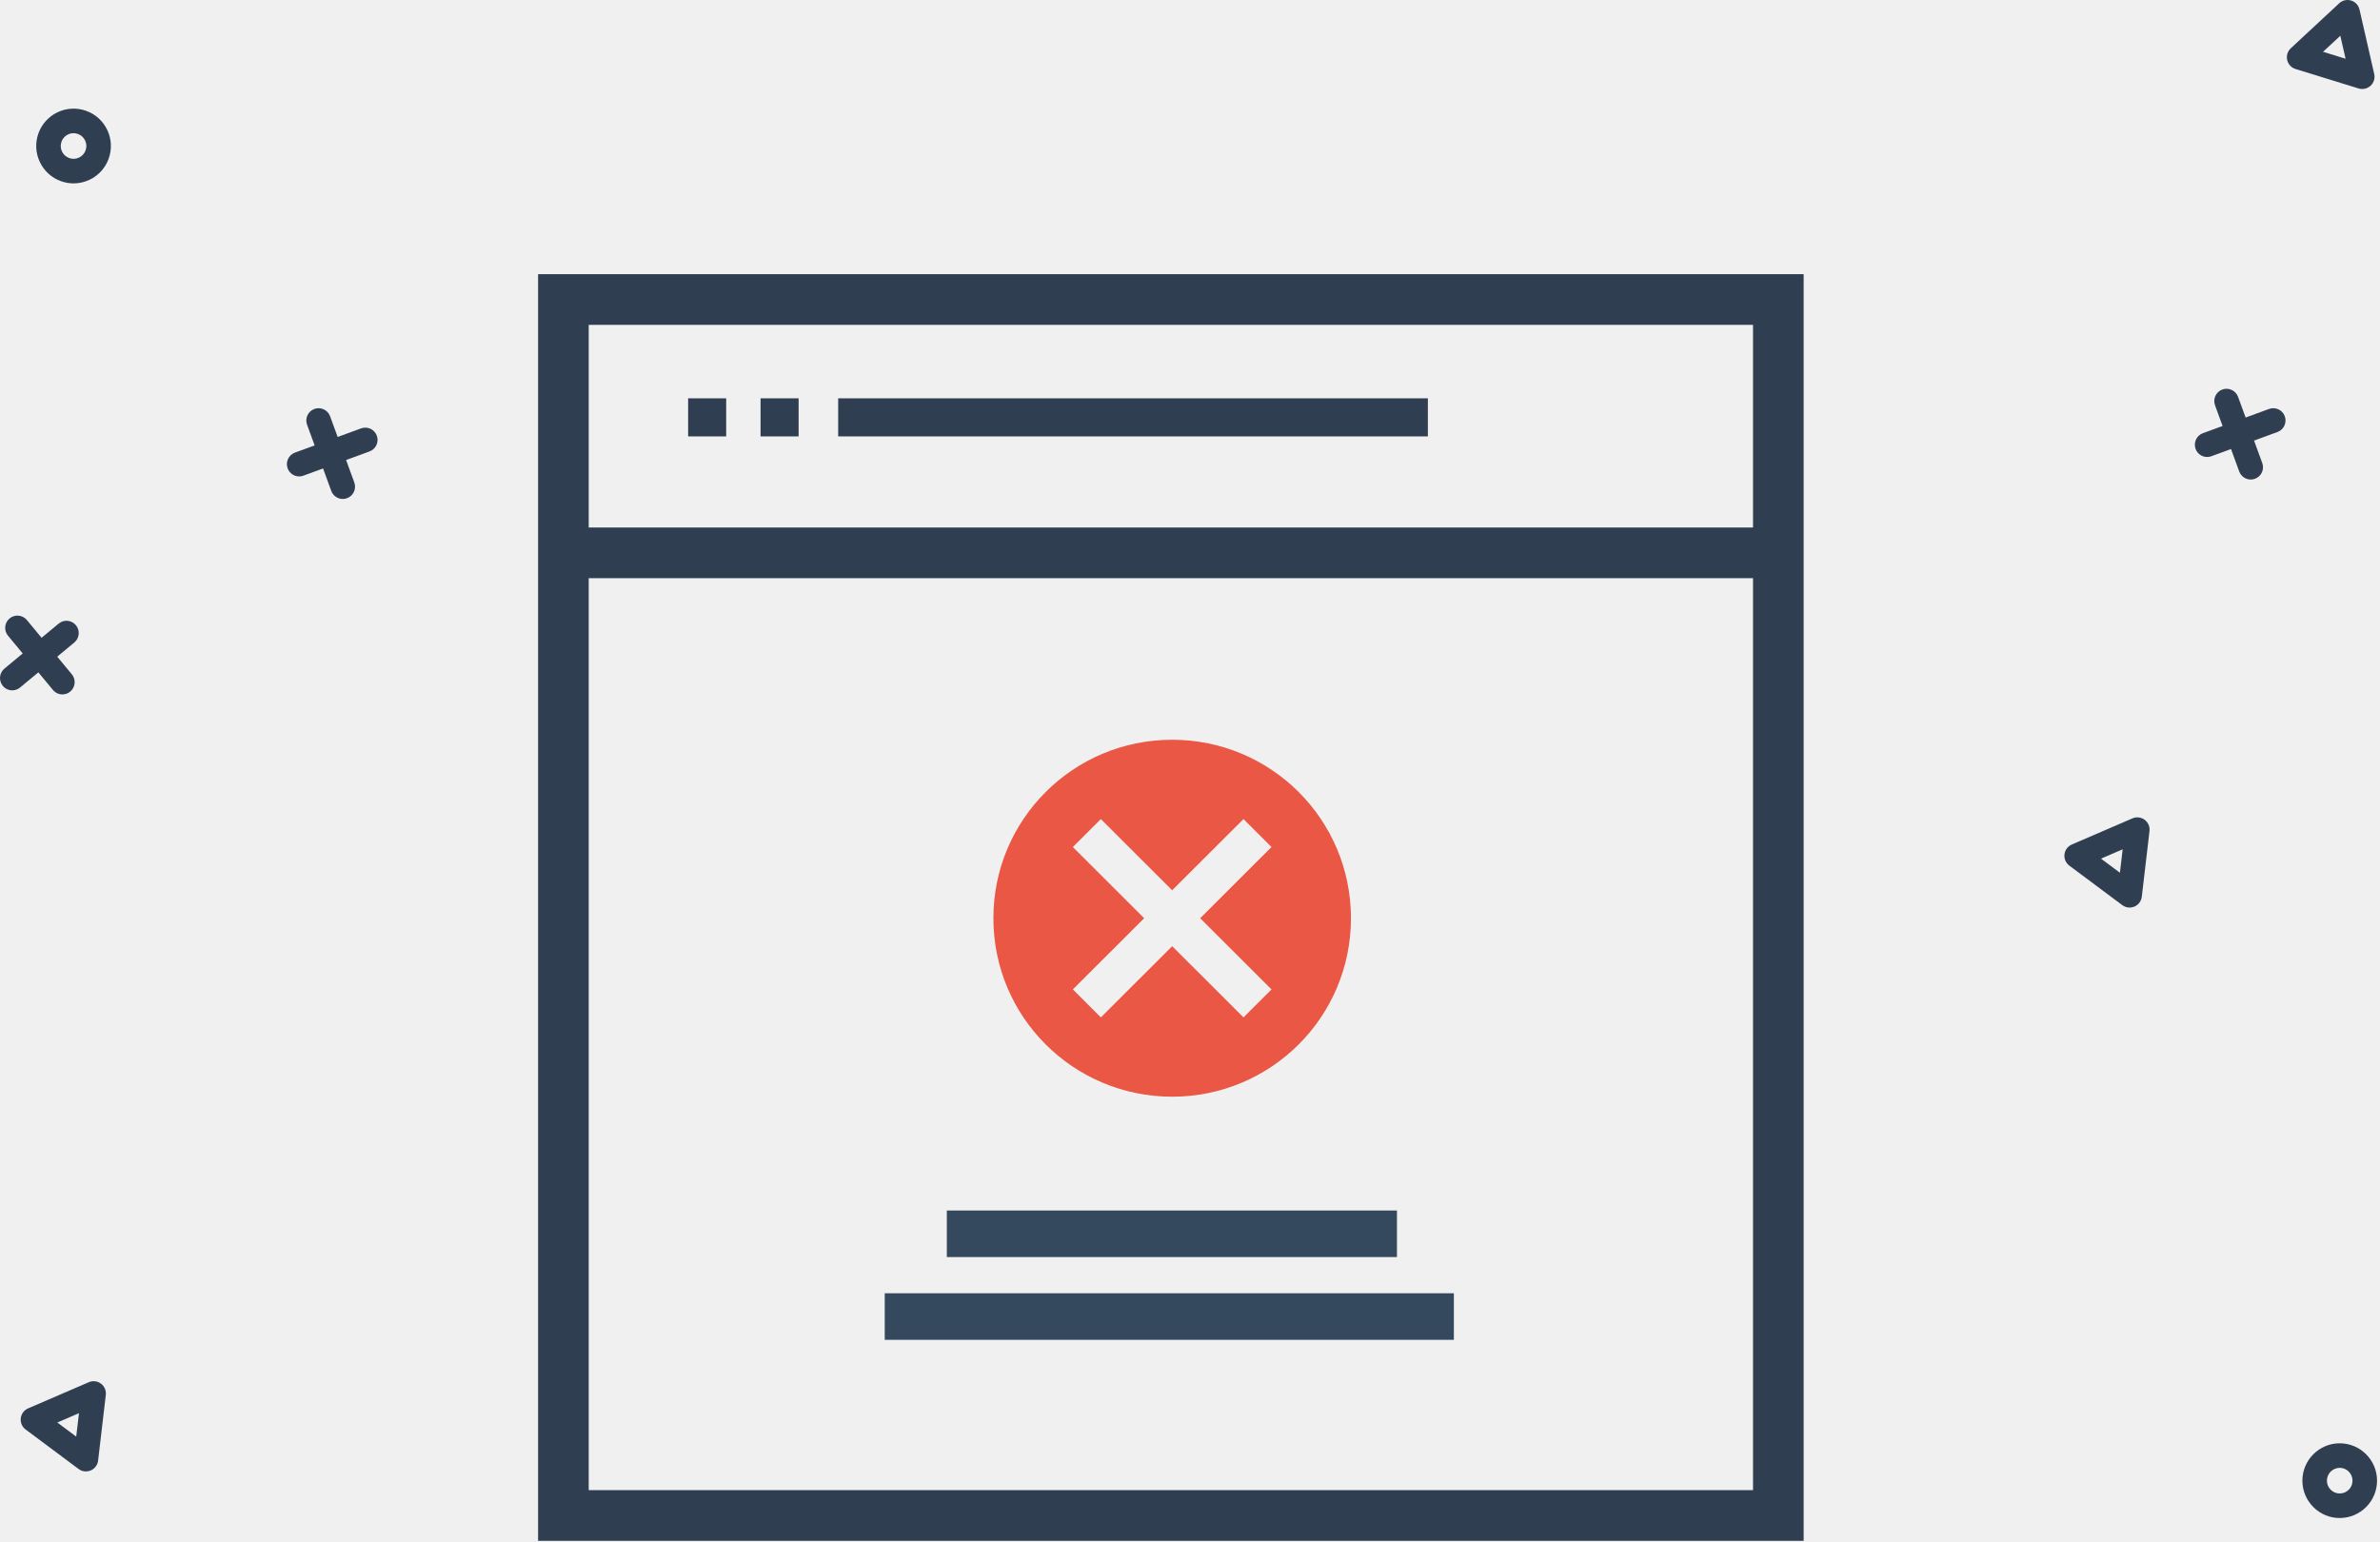
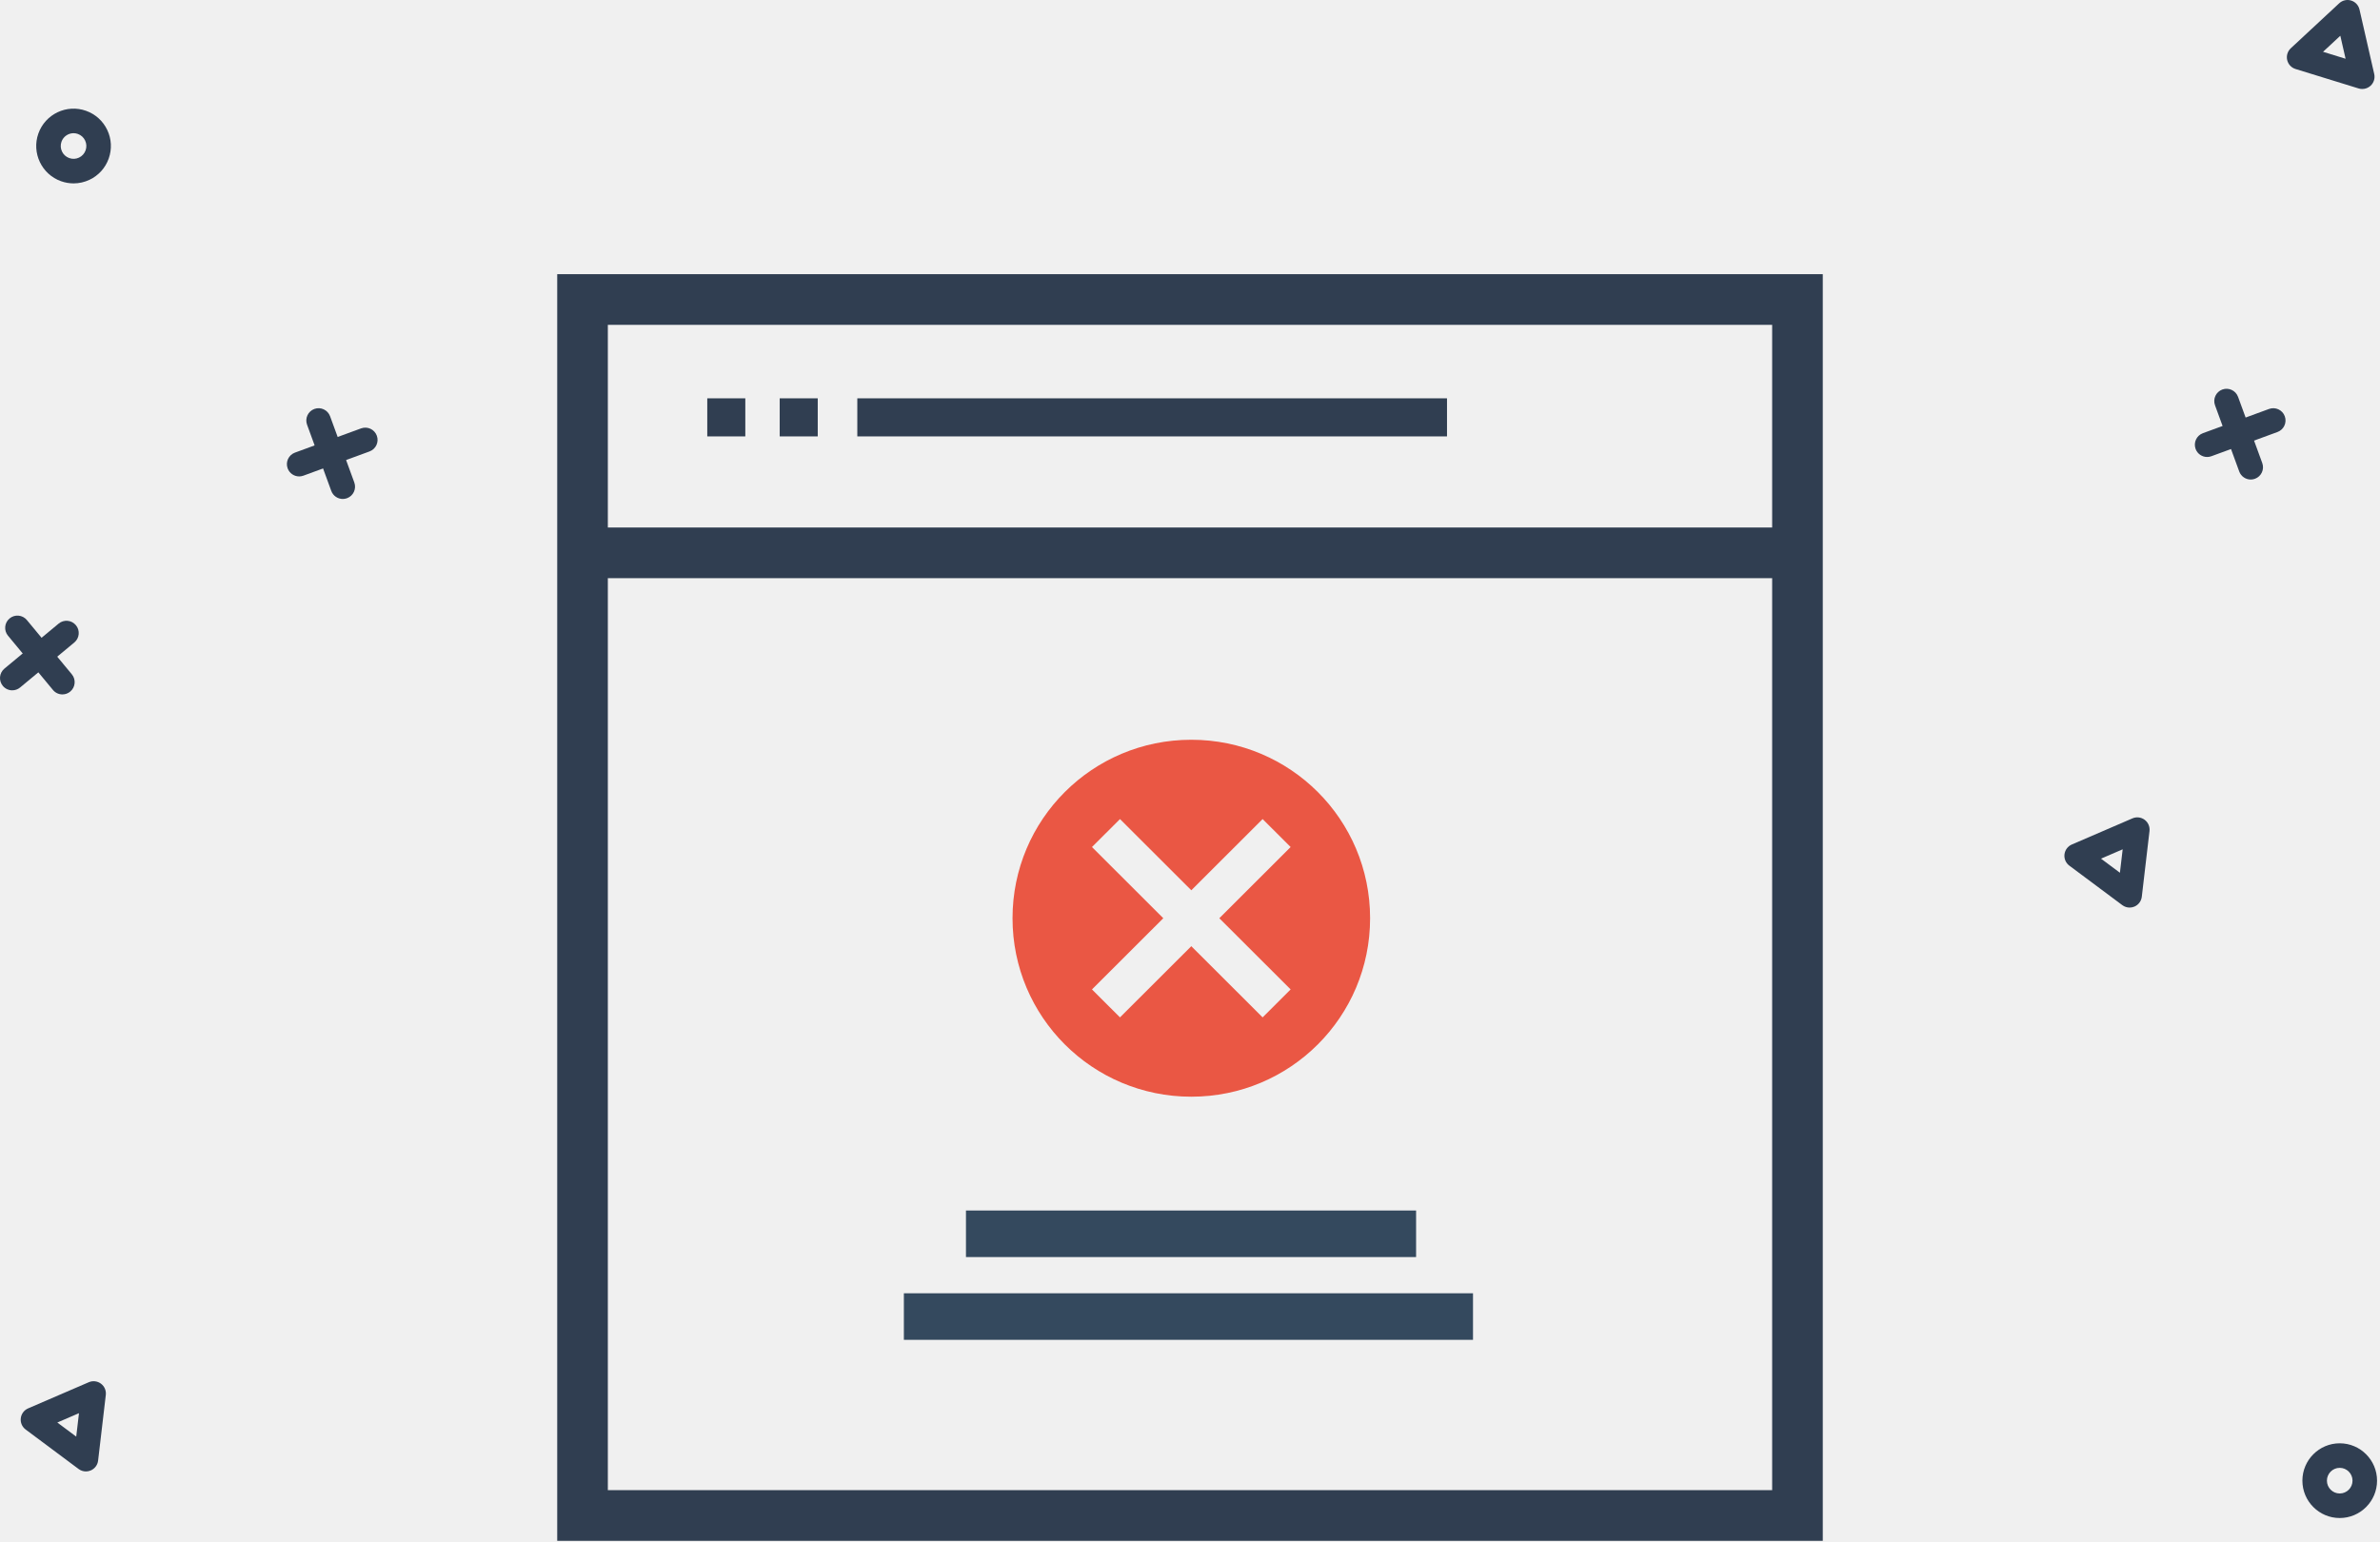
- <svg xmlns="http://www.w3.org/2000/svg" xmlns:xlink="http://www.w3.org/1999/xlink" width="460px" height="298px" viewBox="0 0 460 298" version="1.1">
-   <defs>
+ <svg xmlns="http://www.w3.org/2000/svg" xmlns:xlink="http://www.w3.org/1999/xlink" width="460px" height="298px" viewBox="0 0 460 298" version="1.1" id="svg34">
+   <defs id="defs7">
    <polygon id="path-1" points="0 384 563 384 563 0 0 0" />
+     <mask id="mask-2" fill="#ffffff">
+       <use xlink:href="#path-1" id="use9" x="0" y="0" width="100%" height="100%" />
+     </mask>
  </defs>
-   <g id="ZONE-" stroke="none" stroke-width="1" fill="none" fill-rule="evenodd">
-     <g id="No-providers-Copy-2" transform="translate(-987, -356)">
-       <g id="Page-1" transform="translate(958, 326)">
-         <mask id="mask-2" fill="white">
-           <use xlink:href="#path-1" />
-         </mask>
-         <g id="Clip-12" />
-         <path d="M142.784,318.057 L367.82,318.057 L367.82,141.765 L142.784,141.765 L142.784,318.057 Z M142.784,131.971 L367.82,131.971 L367.82,92.794 L142.784,92.794 L142.784,131.971 Z M133,327.853 L377.604,327.853 L377.604,83 L133,83 L133,327.853 Z" id="Fill-11" fill="#303E51" mask="url(#mask-2)" />
-         <polygon id="Fill-13" fill="#303E51" mask="url(#mask-2)" points="191 114.359 304.975 114.359 304.975 107 191 107" />
-         <polygon id="Fill-14" fill="#303E51" mask="url(#mask-2)" points="162 114.359 169.353 114.359 169.353 107 162 107" />
-         <polygon id="Fill-15" fill="#303E51" mask="url(#mask-2)" points="176 114.359 183.353 114.359 183.353 107 176 107" />
-         <path d="M255.555,173 C236.446,173 221,188.422 221,207.5 C221,226.578 236.446,242 255.555,242 C274.664,242 290.11,226.578 290.11,207.5 C290.11,188.422 274.664,173 255.555,173 L255.555,173 Z M274.752,221.262 L269.338,226.667 L255.555,212.905 L241.771,226.667 L236.358,221.262 L250.141,207.5 L236.358,193.738 L241.771,188.333 L255.555,202.095 L269.338,188.333 L274.752,193.738 L260.968,207.5 L274.752,221.262 L274.752,221.262 Z" id="Shape" fill="#EA5744" mask="url(#mask-2)" />
-         <rect id="Rectangle-2" fill="#34495E" mask="url(#mask-2)" x="212" y="264" width="87" height="9" />
-         <rect id="Rectangle-2-Copy" fill="#34495E" mask="url(#mask-2)" x="200" y="280" width="110" height="9" />
-         <path d="M43.218,55.746 C42.2,55.746 41.243,56.381 40.882,57.395 C40.426,58.682 41.101,60.101 42.387,60.558 C43.009,60.779 43.682,60.746 44.278,60.461 C44.874,60.177 45.325,59.678 45.547,59.055 L45.547,59.053 C45.768,58.43 45.733,57.757 45.451,57.16 C45.167,56.563 44.668,56.112 44.044,55.89 C43.771,55.793 43.492,55.746 43.218,55.746 M43.22,65.45 C42.406,65.45 41.588,65.311 40.799,65.029 C37.051,63.695 35.085,59.557 36.417,55.806 C37.75,52.051 41.886,50.082 45.631,51.419 C47.447,52.065 48.904,53.38 49.731,55.123 C50.559,56.864 50.659,58.825 50.013,60.644 C49.369,62.461 48.054,63.918 46.313,64.747 C45.33,65.215 44.278,65.45 43.22,65.45" id="Fill-20" fill="#303E51" mask="url(#mask-2)" />
-         <path d="M481.215,313.745 C479.85,313.745 478.739,314.857 478.739,316.222 C478.739,317.588 479.85,318.7 481.215,318.7 C482.579,318.7 483.69,317.588 483.69,316.222 C483.69,314.857 482.579,313.745 481.215,313.745 M481.215,323.445 C477.236,323.445 474,320.205 474,316.222 C474,312.24 477.236,309 481.215,309 C485.193,309 488.429,312.24 488.429,316.222 C488.429,320.205 485.193,323.445 481.215,323.445" id="Fill-21" fill="#303E51" mask="url(#mask-2)" />
-         <path d="M477.992,40.013 L482.348,41.357 L481.331,36.909 L477.992,40.013 Z M485.573,47.205 C485.339,47.205 485.104,47.171 484.875,47.101 L472.673,43.339 C471.864,43.09 471.248,42.426 471.06,41.6 C470.871,40.775 471.138,39.909 471.757,39.333 L481.115,30.634 C481.734,30.058 482.615,29.855 483.425,30.106 C484.236,30.355 484.849,31.019 485.038,31.845 L487.883,44.304 C488.072,45.132 487.806,45.995 487.186,46.571 C486.741,46.985 486.163,47.205 485.573,47.205 L485.573,47.205 Z" id="Fill-22" fill="#303E51" mask="url(#mask-2)" />
-         <path d="M40.078,304.983 L43.732,307.708 L44.263,303.177 L40.078,304.983 Z M45.608,314.439 C45.106,314.439 44.607,314.279 44.192,313.969 L33.954,306.332 C33.275,305.826 32.917,304.996 33.016,304.154 C33.115,303.312 33.655,302.586 34.432,302.251 L46.158,297.193 C46.932,296.858 47.832,296.964 48.511,297.47 C49.191,297.977 49.548,298.807 49.449,299.65 L47.962,312.343 C47.863,313.185 47.322,313.911 46.545,314.246 C46.244,314.375 45.926,314.439 45.608,314.439 L45.608,314.439 Z" id="Fill-23" fill="#303E51" mask="url(#mask-2)" />
-         <path d="M435.078,195.983 L438.732,198.708 L439.263,194.177 L435.078,195.983 Z M440.608,205.439 C440.106,205.439 439.607,205.279 439.192,204.969 L428.954,197.332 C428.275,196.826 427.917,195.996 428.016,195.154 C428.115,194.312 428.655,193.586 429.432,193.251 L441.158,188.193 C441.932,187.858 442.832,187.964 443.511,188.47 C444.191,188.977 444.548,189.807 444.449,190.65 L442.962,203.343 C442.863,204.185 442.322,204.911 441.545,205.246 C441.244,205.375 440.926,205.439 440.608,205.439 L440.608,205.439 Z" id="Fill-23-Copy" fill="#303E51" mask="url(#mask-2)" />
-         <path d="M95.253,126.454 C94.287,126.454 93.38,125.857 93.027,124.895 L88.348,112.098 C87.899,110.866 88.53,109.503 89.759,109.053 C90.986,108.607 92.35,109.235 92.8,110.467 L97.479,123.264 C97.929,124.496 97.298,125.859 96.068,126.309 C95.799,126.406 95.525,126.454 95.253,126.454" id="Fill-24" fill="#303E51" mask="url(#mask-2)" />
-         <path d="M464.018,122.698 C463.052,122.698 462.145,122.102 461.792,121.14 L457.113,108.342 C456.664,107.11 457.295,105.748 458.524,105.298 C459.751,104.851 461.115,105.479 461.565,106.711 L466.244,119.509 C466.694,120.741 466.063,122.103 464.833,122.553 C464.564,122.651 464.29,122.698 464.018,122.698" id="Fill-24-Copy" fill="#303E51" mask="url(#mask-2)" />
-         <path d="M86.821,122.095 C85.855,122.095 84.947,121.498 84.595,120.536 C84.145,119.307 84.777,117.943 86.006,117.493 L98.792,112.808 C100.019,112.363 101.382,112.99 101.832,114.222 C102.281,115.451 101.65,116.815 100.421,117.265 L87.636,121.95 C87.367,122.047 87.093,122.095 86.821,122.095" id="Fill-25" fill="#303E51" mask="url(#mask-2)" />
-         <path d="M455.586,118.339 C454.62,118.339 453.712,117.743 453.36,116.781 C452.91,115.551 453.542,114.188 454.771,113.738 L467.557,109.053 C468.784,108.607 470.147,109.235 470.597,110.466 C471.046,111.696 470.415,113.059 469.186,113.509 L456.401,118.194 C456.132,118.292 455.858,118.339 455.586,118.339" id="Fill-25-Copy" fill="#303E51" mask="url(#mask-2)" />
-         <path d="M41.062,164.235 C40.381,164.235 39.705,163.943 39.237,163.378 L30.546,152.887 C29.71,151.879 29.85,150.383 30.856,149.547 C31.864,148.71 33.36,148.85 34.194,149.858 L42.885,160.349 C43.721,161.357 43.581,162.853 42.574,163.689 C42.131,164.057 41.595,164.235 41.062,164.235" id="Fill-26" fill="#303E51" mask="url(#mask-2)" />
-         <path d="M31.371,163.445 C30.69,163.445 30.014,163.153 29.546,162.588 C28.71,161.579 28.85,160.084 29.857,159.247 L40.336,150.547 C41.342,149.71 42.838,149.848 43.673,150.859 C44.509,151.868 44.369,153.363 43.362,154.199 L32.883,162.899 C32.441,163.267 31.904,163.445 31.371,163.445" id="Fill-27" fill="#303E51" mask="url(#mask-2)" />
-       </g>
-     </g>
+   <g id="Clip-12" transform="translate(-29,-30)" style="fill:none;fill-rule:evenodd;stroke:none;stroke-width:1" />
+   <g id="g926" transform="translate(3.698135)">
+     <path d="M 142.784,318.057 H 367.82 V 141.765 H 142.784 Z m 0,-186.086 H 367.82 V 92.794 H 142.784 Z M 133,327.853 H 377.604 V 83 H 133 Z" id="Fill-11" fill="#303e51" mask="url(#mask-2)" transform="translate(-29,-30)" style="fill-rule:evenodd;stroke:none;stroke-width:1" />
+     <polygon id="Fill-13" fill="#303e51" mask="url(#mask-2)" points="191,107 191,114.359 304.975,114.359 304.975,107 " transform="translate(-29,-30)" style="fill-rule:evenodd;stroke:none;stroke-width:1" />
+     <polygon id="Fill-14" fill="#303e51" mask="url(#mask-2)" points="162,107 162,114.359 169.353,114.359 169.353,107 " transform="translate(-29,-30)" style="fill-rule:evenodd;stroke:none;stroke-width:1" />
+     <polygon id="Fill-15" fill="#303e51" mask="url(#mask-2)" points="176,107 176,114.359 183.353,114.359 183.353,107 " transform="translate(-29,-30)" style="fill-rule:evenodd;stroke:none;stroke-width:1" />
+     <path d="M 255.555,173 C 236.446,173 221,188.422 221,207.5 c 0,19.078 15.446,34.5 34.555,34.5 19.109,0 34.555,-15.421 34.555,-34.5 0,-19.078 -15.446,-34.5 -34.555,-34.5 z m 19.197,48.262 -5.414,5.405 -13.784,-13.762 -13.784,13.762 -5.414,-5.405 13.784,-13.762 -13.784,-13.762 5.414,-5.405 13.784,13.762 13.784,-13.762 5.414,5.405 L 260.968,207.5 Z" id="Shape" fill="#ea5744" mask="url(#mask-2)" transform="translate(-29,-30)" style="fill-rule:evenodd;stroke:none;stroke-width:1" />
+     <rect id="Rectangle-2" fill="#34495e" mask="url(#mask-2)" x="212" y="264" width="87" height="9" transform="translate(-29,-30)" style="fill-rule:evenodd;stroke:none;stroke-width:1" />
+     <rect id="Rectangle-2-Copy" fill="#34495e" mask="url(#mask-2)" x="200" y="280" width="110" height="9" transform="translate(-29,-30)" style="fill-rule:evenodd;stroke:none;stroke-width:1" />
  </g>
+   <path d="m 43.218,55.746 c -1.018,0 -1.975,0.634 -2.335,1.649 -0.457,1.286 0.218,2.706 1.505,3.163 0.622,0.221 1.295,0.188 1.891,-0.097 0.596,-0.284 1.047,-0.783 1.268,-1.406 v -0.001 c 0.221,-0.624 0.186,-1.296 -0.096,-1.893 -0.284,-0.597 -0.783,-1.048 -1.407,-1.27 -0.273,-0.097 -0.552,-0.144 -0.826,-0.144 m 0.002,9.703 c -0.814,0 -1.632,-0.139 -2.421,-0.42 -3.748,-1.334 -5.715,-5.472 -4.382,-9.223 1.333,-3.755 5.469,-5.724 9.214,-4.387 1.816,0.646 3.273,1.961 4.1,3.704 0.828,1.741 0.928,3.702 0.282,5.521 -0.644,1.817 -1.959,3.274 -3.7,4.103 -0.984,0.468 -2.035,0.703 -3.093,0.703" id="Fill-20" fill="#303e51" mask="url(#mask-2)" transform="translate(-29,-30)" style="fill-rule:evenodd;stroke:none;stroke-width:1" />
+   <path d="m 481.215,313.745 c -1.365,0 -2.475,1.112 -2.475,2.477 0,1.366 1.111,2.478 2.475,2.478 1.365,0 2.475,-1.112 2.475,-2.478 0,-1.365 -1.111,-2.477 -2.475,-2.477 m 0,9.7 c -3.979,0 -7.215,-3.24 -7.215,-7.223 0,-3.982 3.236,-7.222 7.215,-7.222 3.979,0 7.215,3.24 7.215,7.222 0,3.983 -3.236,7.223 -7.215,7.223" id="Fill-21" fill="#303e51" mask="url(#mask-2)" transform="translate(-29,-30)" style="fill-rule:evenodd;stroke:none;stroke-width:1" />
+   <path d="m 477.992,40.013 4.356,1.343 -1.017,-4.447 z m 7.581,7.192 c -0.234,0 -0.469,-0.034 -0.698,-0.105 l -12.202,-3.762 c -0.809,-0.249 -1.425,-0.913 -1.614,-1.739 -0.189,-0.826 0.078,-1.691 0.698,-2.268 l 9.358,-8.698 c 0.619,-0.576 1.5,-0.779 2.31,-0.529 0.81,0.249 1.424,0.913 1.613,1.739 l 2.845,12.459 c 0.189,0.828 -0.077,1.691 -0.698,2.268 -0.445,0.413 -1.023,0.634 -1.613,0.634 z" id="Fill-22" fill="#303e51" mask="url(#mask-2)" transform="translate(-29,-30)" style="fill-rule:evenodd;stroke:none;stroke-width:1" />
+   <path d="m 40.078,304.983 3.654,2.725 0.532,-4.53 z m 5.53,9.456 c -0.502,0 -1,-0.16 -1.416,-0.47 l -10.238,-7.636 c -0.679,-0.506 -1.037,-1.336 -0.937,-2.178 0.098,-0.842 0.638,-1.568 1.416,-1.903 l 11.726,-5.058 c 0.774,-0.335 1.674,-0.229 2.353,0.277 0.68,0.507 1.037,1.337 0.937,2.18 l -1.487,12.693 c -0.098,0.842 -0.64,1.568 -1.417,1.903 -0.301,0.129 -0.619,0.194 -0.937,0.194 z" id="Fill-23" fill="#303e51" mask="url(#mask-2)" transform="translate(-29,-30)" style="fill-rule:evenodd;stroke:none;stroke-width:1" />
+   <path d="m 435.078,195.983 3.654,2.725 0.532,-4.53 z m 5.53,9.456 c -0.502,0 -1,-0.16 -1.416,-0.47 l -10.238,-7.636 c -0.679,-0.506 -1.037,-1.336 -0.937,-2.178 0.099,-0.842 0.638,-1.568 1.416,-1.903 l 11.726,-5.058 c 0.774,-0.335 1.674,-0.229 2.353,0.277 0.68,0.507 1.037,1.337 0.937,2.18 l -1.487,12.693 c -0.099,0.842 -0.64,1.568 -1.417,1.903 -0.301,0.129 -0.619,0.194 -0.937,0.194 z" id="Fill-23-Copy" fill="#303e51" mask="url(#mask-2)" transform="translate(-29,-30)" style="fill-rule:evenodd;stroke:none;stroke-width:1" />
+   <path d="m 95.253,126.454 c -0.966,0 -1.874,-0.596 -2.226,-1.558 l -4.679,-12.798 c -0.45,-1.232 0.182,-2.594 1.411,-3.044 1.227,-0.447 2.59,0.182 3.041,1.413 l 4.679,12.798 c 0.45,1.232 -0.182,2.594 -1.411,3.044 -0.269,0.097 -0.543,0.145 -0.815,0.145" id="Fill-24" fill="#303e51" mask="url(#mask-2)" transform="translate(-29,-30)" style="fill-rule:evenodd;stroke:none;stroke-width:1" />
+   <path d="m 464.018,122.698 c -0.966,0 -1.874,-0.596 -2.226,-1.558 l -4.679,-12.798 c -0.45,-1.232 0.182,-2.594 1.411,-3.044 1.227,-0.447 2.59,0.182 3.041,1.413 l 4.679,12.798 c 0.45,1.232 -0.182,2.594 -1.411,3.044 -0.269,0.097 -0.543,0.145 -0.815,0.145" id="Fill-24-Copy" fill="#303e51" mask="url(#mask-2)" transform="translate(-29,-30)" style="fill-rule:evenodd;stroke:none;stroke-width:1" />
+   <path d="m 86.821,122.095 c -0.966,0 -1.874,-0.596 -2.226,-1.558 -0.45,-1.229 0.182,-2.593 1.411,-3.043 l 12.786,-4.685 c 1.227,-0.445 2.59,0.182 3.04,1.414 0.45,1.229 -0.182,2.593 -1.411,3.043 l -12.785,4.685 c -0.269,0.097 -0.543,0.145 -0.815,0.145" id="Fill-25" fill="#303e51" mask="url(#mask-2)" transform="translate(-29,-30)" style="fill-rule:evenodd;stroke:none;stroke-width:1" />
+   <path d="m 455.586,118.339 c -0.966,0 -1.874,-0.596 -2.226,-1.558 -0.45,-1.229 0.182,-2.593 1.411,-3.043 l 12.786,-4.685 c 1.227,-0.445 2.59,0.182 3.04,1.414 0.45,1.229 -0.182,2.593 -1.411,3.043 l -12.785,4.685 c -0.269,0.097 -0.543,0.145 -0.815,0.145" id="Fill-25-Copy" fill="#303e51" mask="url(#mask-2)" transform="translate(-29,-30)" style="fill-rule:evenodd;stroke:none;stroke-width:1" />
+   <path d="m 41.062,164.236 c -0.681,0 -1.357,-0.292 -1.825,-0.858 l -8.691,-10.491 c -0.837,-1.008 -0.697,-2.504 0.31,-3.34 1.007,-0.837 2.504,-0.697 3.338,0.311 l 8.691,10.491 c 0.837,1.008 0.697,2.504 -0.311,3.34 -0.443,0.368 -0.979,0.546 -1.512,0.546" id="Fill-26" fill="#303e51" mask="url(#mask-2)" transform="translate(-29,-30)" style="fill-rule:evenodd;stroke:none;stroke-width:1" />
+   <path d="m 31.371,163.445 c -0.681,0 -1.357,-0.292 -1.825,-0.858 -0.837,-1.008 -0.697,-2.504 0.311,-3.34 l 10.479,-8.701 c 1.006,-0.836 2.501,-0.698 3.337,0.312 0.837,1.008 0.697,2.504 -0.311,3.34 l -10.479,8.7 c -0.443,0.368 -0.979,0.546 -1.512,0.546" id="Fill-27" fill="#303e51" mask="url(#mask-2)" transform="translate(-29,-30)" style="fill-rule:evenodd;stroke:none;stroke-width:1" />
</svg>
